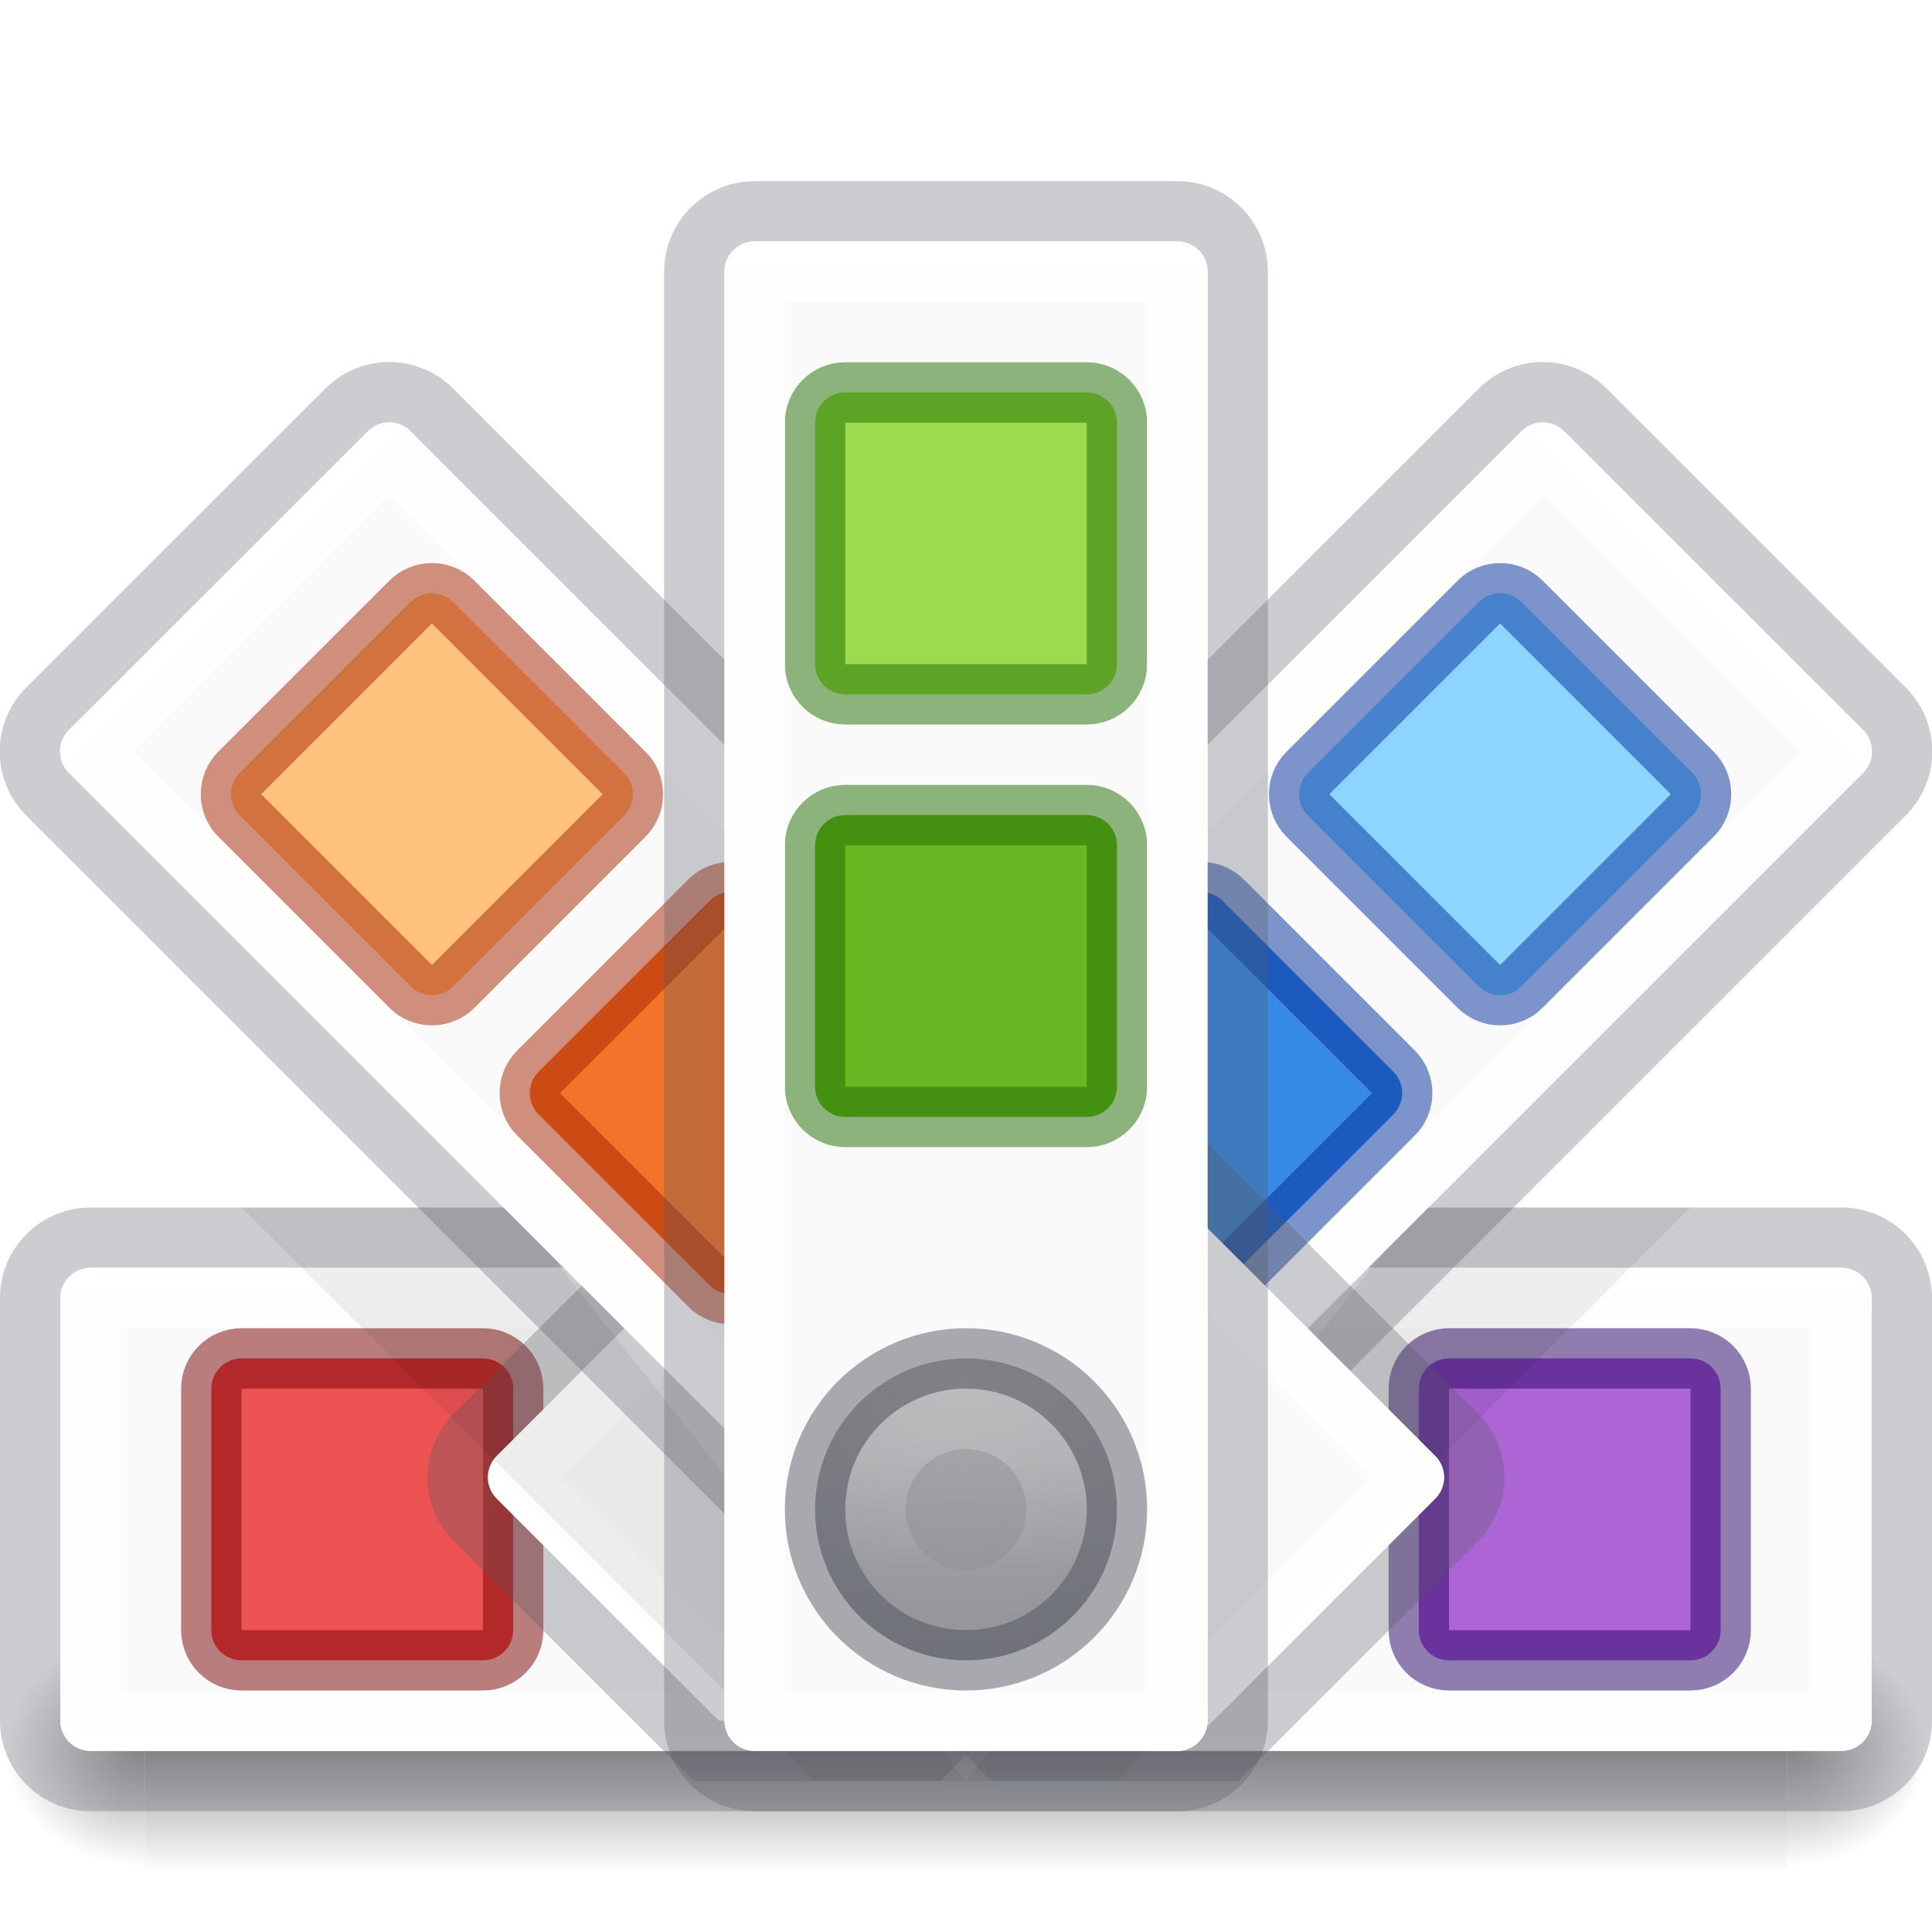
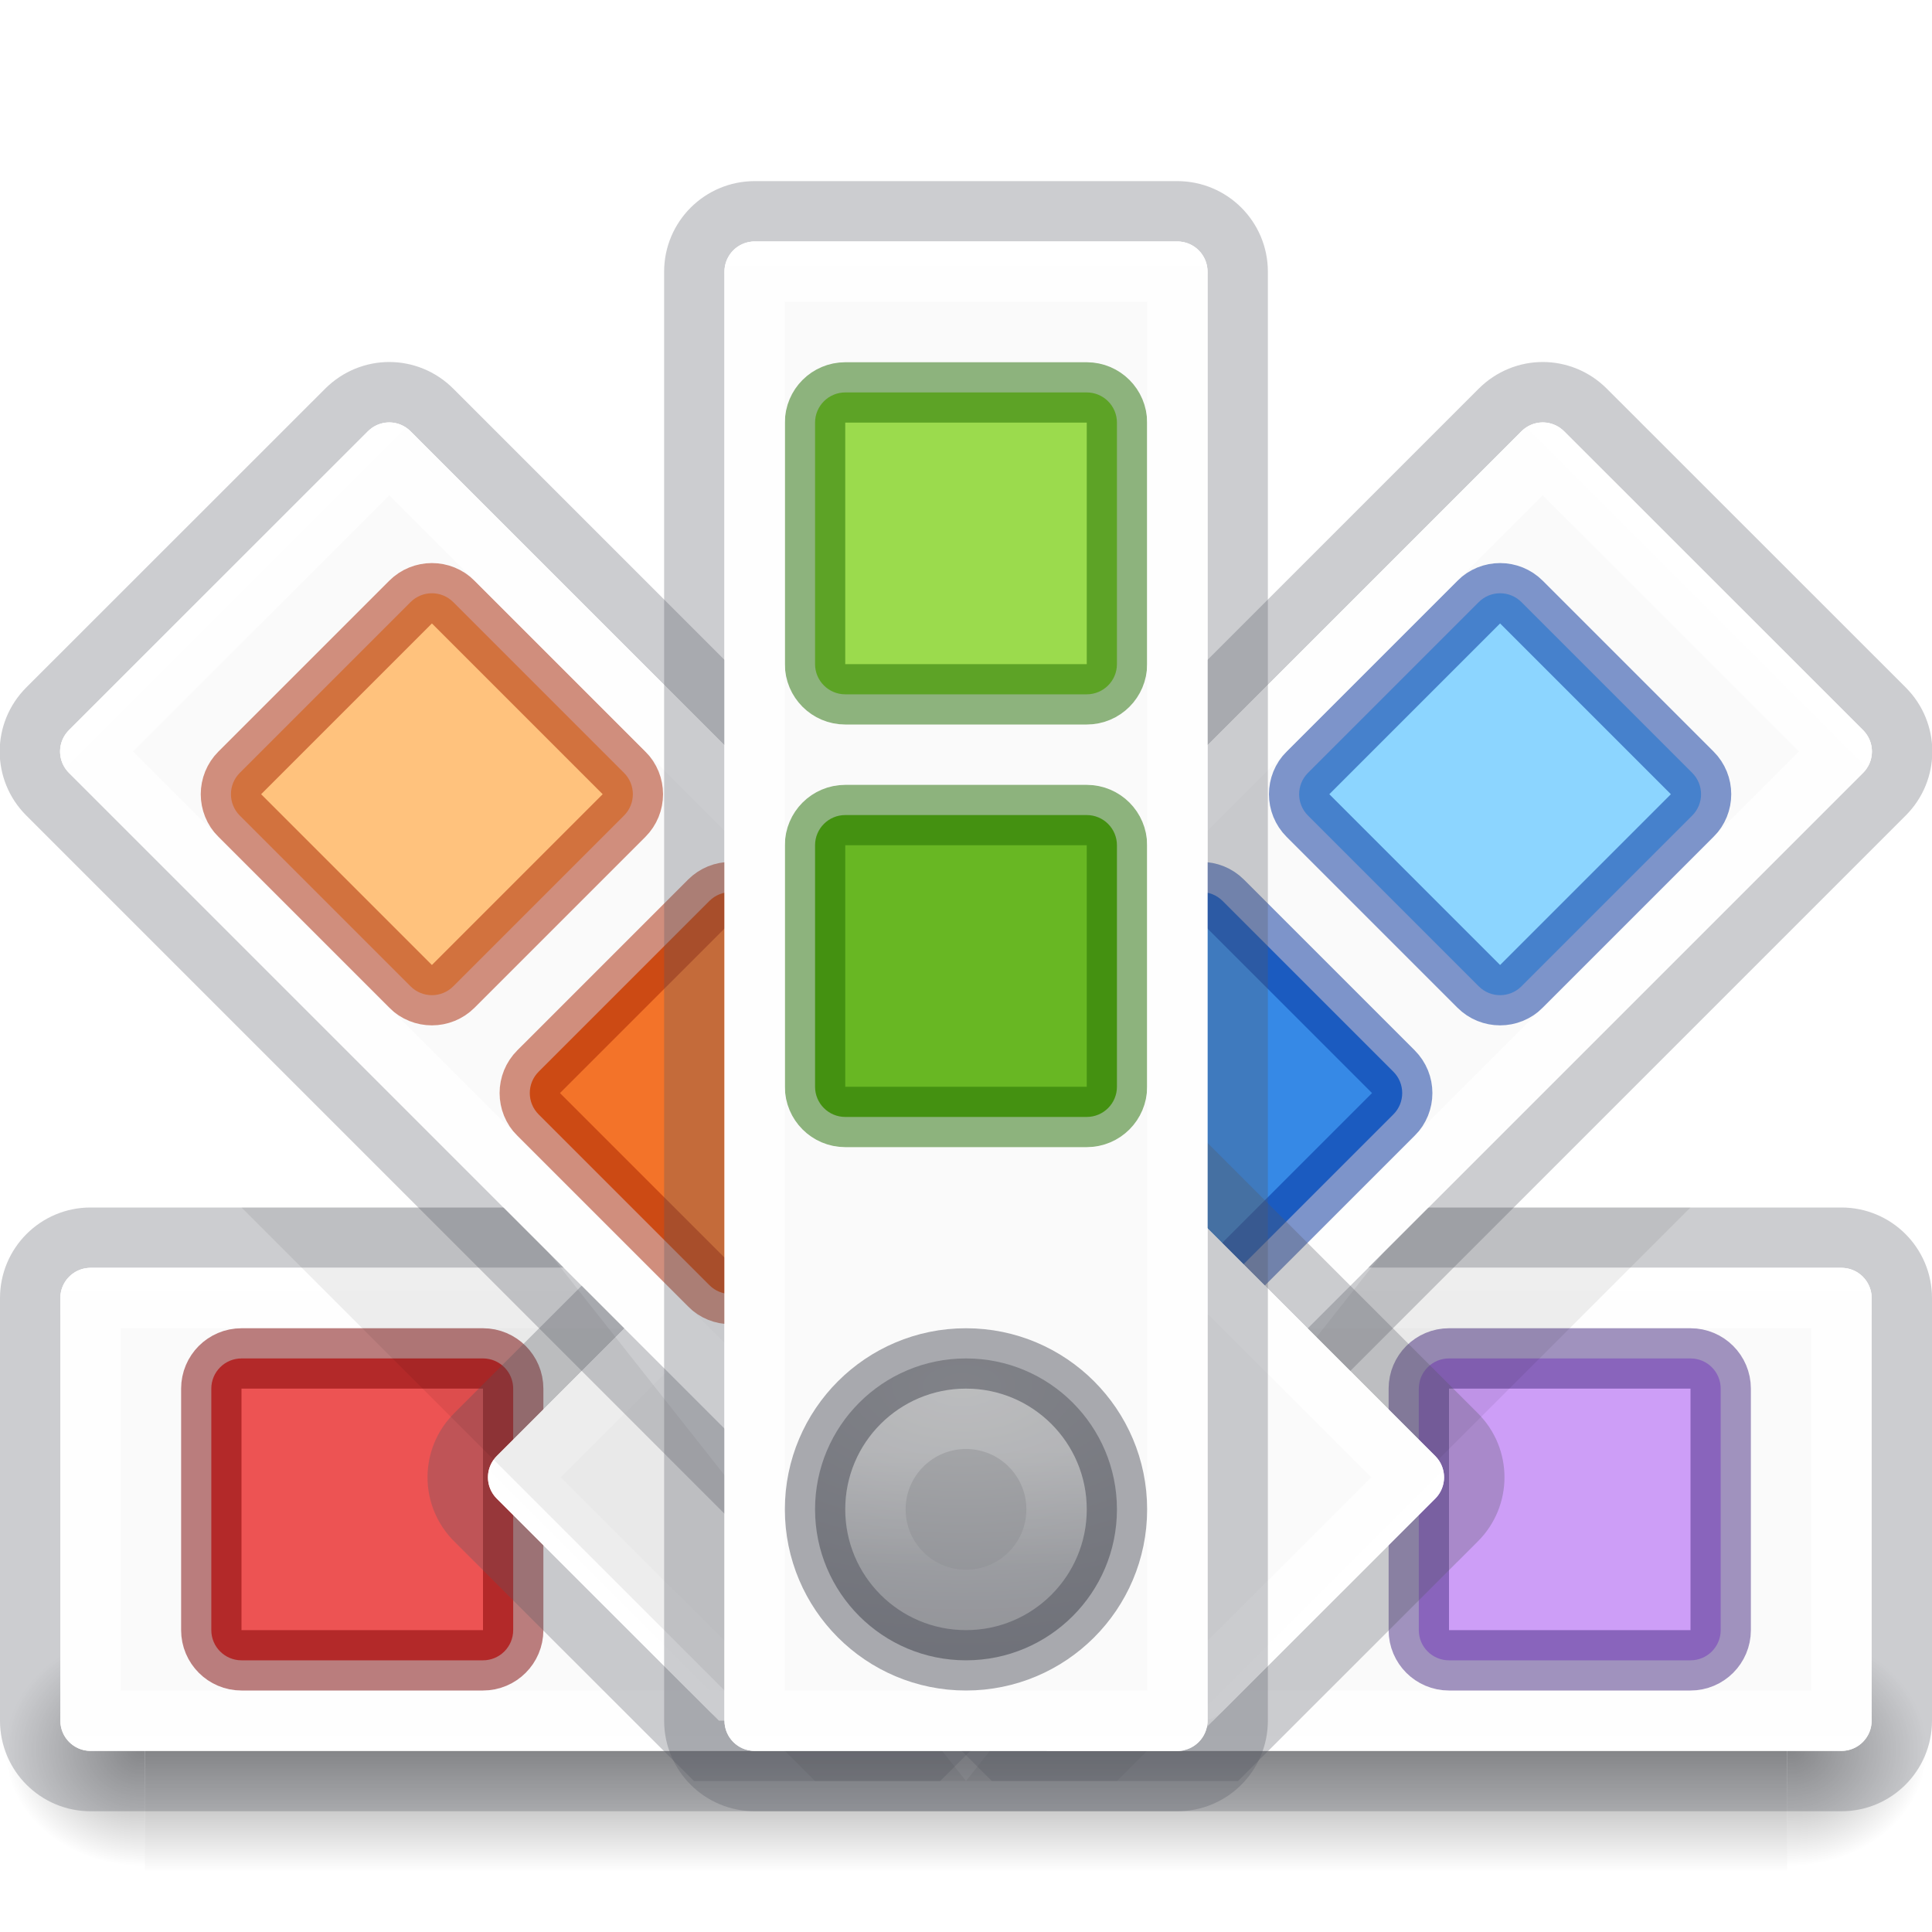
<svg xmlns="http://www.w3.org/2000/svg" xmlns:xlink="http://www.w3.org/1999/xlink" id="svg2526" height="32" width="32" version="1.0">
  <defs id="defs2528">
    <linearGradient id="linearGradient4835">
      <stop style="stop-color:#ffffff;stop-opacity:1;" offset="0" id="stop4831" />
      <stop style="stop-color:#ffffff;stop-opacity:0.3" offset="1" id="stop4833" />
    </linearGradient>
    <linearGradient id="linearGradient4819">
      <stop style="stop-color:#abacae;stop-opacity:1" offset="0" id="stop4815" />
      <stop style="stop-color:#7e8087;stop-opacity:1" offset="1" id="stop4817" />
    </linearGradient>
    <linearGradient id="linearGradient5082">
      <stop id="stop5074" offset="0" style="stop-color:#ffffff;stop-opacity:1;" />
      <stop style="stop-color:#ffffff;stop-opacity:0.75" offset="0.127" id="stop5076" />
      <stop id="stop5078" offset="0.875" style="stop-color:#ffffff;stop-opacity:0.75" />
      <stop id="stop5080" offset="1" style="stop-color:#ffffff;stop-opacity:0.95" />
    </linearGradient>
    <linearGradient id="linearGradient5057">
      <stop style="stop-color:#ffffff;stop-opacity:1;" offset="0" id="stop5048" />
      <stop id="stop5051" offset="0.04" style="stop-color:#ffffff;stop-opacity:0.75" />
      <stop style="stop-color:#ffffff;stop-opacity:0.75" offset="0.96" id="stop5053" />
      <stop style="stop-color:#ffffff;stop-opacity:0.95" offset="1" id="stop5055" />
    </linearGradient>
    <linearGradient id="linearGradient5060">
      <stop offset="0" style="stop-color:#000000;stop-opacity:1" id="stop5062" />
      <stop offset="1" style="stop-color:#000000;stop-opacity:0" id="stop5064" />
    </linearGradient>
    <linearGradient id="linearGradient5048">
      <stop offset="0" style="stop-color:#000000;stop-opacity:0" id="stop5050" />
      <stop offset="0.5" style="stop-color:#000000;stop-opacity:1" id="stop5056" />
      <stop offset="1" style="stop-color:#000000;stop-opacity:0" id="stop5052" />
    </linearGradient>
    <linearGradient gradientTransform="matrix(0.05633073,0,0,0.01647059,-4.359536,20.9611)" gradientUnits="userSpaceOnUse" xlink:href="#linearGradient5048" id="linearGradient3188" y2="609.505" x2="302.857" y1="366.648" x1="302.857" />
    <radialGradient gradientTransform="matrix(-0.01927752,0,0,0.01647059,14.01795,20.96113)" gradientUnits="userSpaceOnUse" xlink:href="#linearGradient5060" id="radialGradient3190" fy="486.648" fx="605.714" r="117.143" cy="486.648" cx="605.714" />
    <radialGradient gradientTransform="matrix(0.01927752,0,0,0.01647059,17.98204,20.96113)" gradientUnits="userSpaceOnUse" xlink:href="#linearGradient5060" id="radialGradient3192" fy="486.648" fx="605.714" r="117.143" cy="486.648" cx="605.714" />
    <linearGradient gradientUnits="userSpaceOnUse" y2="-16" x2="29" y1="-16" x1="4" id="linearGradient5046" xlink:href="#linearGradient5057" />
    <linearGradient gradientTransform="translate(-3,41)" y2="-12" x2="25" y1="-20.022" x1="25" gradientUnits="userSpaceOnUse" id="linearGradient5072" xlink:href="#linearGradient5082" />
    <linearGradient gradientTransform="rotate(45,-27.1161,-3.65138)" y2="-16" x2="29" y1="-16" x1="4" gradientUnits="userSpaceOnUse" id="linearGradient5118" xlink:href="#linearGradient5057" />
    <linearGradient gradientTransform="matrix(-0.7071068,0.7071068,0.7071068,0.7071068,42.52404,18.10451)" y2="-16" x2="29" y1="-16" x1="4" gradientUnits="userSpaceOnUse" id="linearGradient5136" xlink:href="#linearGradient5057" />
    <radialGradient xlink:href="#linearGradient4819" id="radialGradient4821" cx="16.012" cy="22.929" fx="16.012" fy="22.929" r="2.5" gradientUnits="userSpaceOnUse" gradientTransform="matrix(1.3154225e-7,2.457342,-4.528343,2.4240355e-7,119.7653,-16.39403)" />
    <linearGradient xlink:href="#linearGradient4835" id="linearGradient4837" x1="15.989" y1="24.041" x2="15.989" y2="25.911" gradientUnits="userSpaceOnUse" />
  </defs>
  <g id="g5209">
    <g id="g4200" style="opacity:0.4">
      <g id="g4176" style="">
        <rect style="display:inline;overflow:visible;visibility:visible;fill:url(#linearGradient3188);fill-opacity:1;fill-rule:nonzero;stroke:none;stroke-width:1;marker:none" id="rect2879" y="27" x="2.4" height="4" width="27.2" />
        <path style="display:inline;overflow:visible;visibility:visible;fill:url(#radialGradient3190);fill-opacity:1;fill-rule:nonzero;stroke:none;stroke-width:1;marker:none" id="path2881" d="m 2.4,27 0,4 c -0.993,0.007 -2.4,-0.896 -2.4,-2 0,-1.104 1.108,-2 2.4,-2 z" />
        <path style="display:inline;overflow:visible;visibility:visible;fill:url(#radialGradient3192);fill-opacity:1;fill-rule:nonzero;stroke:none;stroke-width:1;marker:none" id="path2883" d="m 29.6,27 0,4 c 0.993,0.007 2.4,-0.896 2.4,-2 0,-1.104 -1.108,-2 -2.4,-2 z" />
      </g>
    </g>
    <g id="g5091">
      <rect ry="1" rx="1" y="20.5" x="0.5" height="9" width="31" id="rect4992" style="color:#000000;clip-rule:nonzero;display:inline;overflow:visible;visibility:visible;opacity:0.3;isolation:auto;mix-blend-mode:normal;color-interpolation:sRGB;color-interpolation-filters:linearRGB;solid-color:#000000;solid-opacity:1;fill:none;fill-opacity:1;fill-rule:nonzero;stroke:#555761;stroke-width:1;stroke-linecap:butt;stroke-linejoin:miter;stroke-miterlimit:4;stroke-dasharray:none;stroke-dashoffset:0;stroke-opacity:1;marker:none;color-rendering:auto;image-rendering:auto;shape-rendering:auto;text-rendering:auto;enable-background:accumulate" />
      <rect style="color:#000000;clip-rule:nonzero;display:inline;overflow:visible;visibility:visible;opacity:1;isolation:auto;mix-blend-mode:normal;color-interpolation:sRGB;color-interpolation-filters:linearRGB;solid-color:#000000;solid-opacity:1;fill:#fafafa;fill-opacity:1;fill-rule:nonzero;stroke:none;stroke-width:1;stroke-linecap:butt;stroke-linejoin:miter;stroke-miterlimit:4;stroke-dasharray:none;stroke-dashoffset:0;stroke-opacity:1;marker:none;color-rendering:auto;image-rendering:auto;shape-rendering:auto;text-rendering:auto;enable-background:accumulate" id="rect5001" width="30" height="8" x="1" y="21" rx="0.5" ry="0.5" />
      <rect style="color:#000000;clip-rule:nonzero;display:inline;overflow:visible;visibility:visible;opacity:1;isolation:auto;mix-blend-mode:normal;color-interpolation:sRGB;color-interpolation-filters:linearRGB;solid-color:#000000;solid-opacity:1;fill:none;fill-opacity:1;fill-rule:nonzero;stroke:url(#linearGradient5072);stroke-width:1;stroke-linecap:butt;stroke-linejoin:round;stroke-miterlimit:4;stroke-dasharray:none;stroke-dashoffset:0;stroke-opacity:1;marker:none;color-rendering:auto;image-rendering:auto;shape-rendering:auto;text-rendering:auto;enable-background:accumulate" id="rect5070" width="29" height="7" x="1.5" y="21.5" rx="0" ry="0" />
-       <rect style="color:#000000;clip-rule:nonzero;display:inline;overflow:visible;visibility:visible;opacity:1;isolation:auto;mix-blend-mode:normal;color-interpolation:sRGB;color-interpolation-filters:linearRGB;solid-color:#000000;solid-opacity:1;fill:#ad65d6;fill-opacity:1;fill-rule:nonzero;stroke:none;stroke-width:1;stroke-linecap:butt;stroke-linejoin:miter;stroke-miterlimit:4;stroke-dasharray:none;stroke-dashoffset:0;stroke-opacity:1;marker:none;color-rendering:auto;image-rendering:auto;shape-rendering:auto;text-rendering:auto;enable-background:accumulate" id="rect5021" width="5" height="5" x="23.5" y="22.5" rx="0.5" ry="0.5" />
-       <rect ry="0.5" rx="0.5" y="22.5" x="23.5" height="5" width="5" id="rect5013" style="color:#000000;clip-rule:nonzero;display:inline;overflow:visible;visibility:visible;opacity:0.5;isolation:auto;mix-blend-mode:normal;color-interpolation:sRGB;color-interpolation-filters:linearRGB;solid-color:#000000;solid-opacity:1;fill:none;fill-opacity:1;fill-rule:nonzero;stroke:#260063;stroke-width:1;stroke-linecap:butt;stroke-linejoin:miter;stroke-miterlimit:4;stroke-dasharray:none;stroke-dashoffset:0;stroke-opacity:1;marker:none;color-rendering:auto;image-rendering:auto;shape-rendering:auto;text-rendering:auto;enable-background:accumulate" />
+       <rect style="color:#000000;clip-rule:nonzero;display:inline;overflow:visible;visibility:visible;opacity:1;isolation:auto;mix-blend-mode:normal;color-interpolation:sRGB;color-interpolation-filters:linearRGB;solid-color:#000000;solid-opacity:1;fill:#cd9ef7;fill-opacity:1;fill-rule:nonzero;stroke:none;stroke-width:1;stroke-linecap:butt;stroke-linejoin:miter;stroke-miterlimit:4;stroke-dasharray:none;stroke-dashoffset:0;stroke-opacity:1;marker:none;color-rendering:auto;image-rendering:auto;shape-rendering:auto;text-rendering:auto;enable-background:accumulate" id="rect5021" width="5" height="5" x="23.5" y="22.5" rx="0.5" ry="0.5" />
+       <rect ry="0.5" rx="0.5" y="22.5" x="23.5" height="5" width="5" id="rect5013" style="color:#000000;clip-rule:nonzero;display:inline;overflow:visible;visibility:visible;opacity:0.5;isolation:auto;mix-blend-mode:normal;color-interpolation:sRGB;color-interpolation-filters:linearRGB;solid-color:#000000;solid-opacity:1;fill:none;fill-opacity:1;fill-rule:nonzero;stroke:#452981;stroke-width:1;stroke-linecap:butt;stroke-linejoin:miter;stroke-miterlimit:4;stroke-dasharray:none;stroke-dashoffset:0;stroke-opacity:1;marker:none;color-rendering:auto;image-rendering:auto;shape-rendering:auto;text-rendering:auto;enable-background:accumulate" />
      <rect ry="0.5" rx="0.5" y="22.5" x="3.5" height="5" width="5" id="rect5023" style="color:#000000;clip-rule:nonzero;display:inline;overflow:visible;visibility:visible;opacity:1;isolation:auto;mix-blend-mode:normal;color-interpolation:sRGB;color-interpolation-filters:linearRGB;solid-color:#000000;solid-opacity:1;fill:#ed5353;fill-opacity:1;fill-rule:nonzero;stroke:none;stroke-width:1;stroke-linecap:butt;stroke-linejoin:miter;stroke-miterlimit:4;stroke-dasharray:none;stroke-dashoffset:0;stroke-opacity:1;marker:none;color-rendering:auto;image-rendering:auto;shape-rendering:auto;text-rendering:auto;enable-background:accumulate" />
      <rect style="color:#000000;clip-rule:nonzero;display:inline;overflow:visible;visibility:visible;opacity:0.5;isolation:auto;mix-blend-mode:normal;color-interpolation:sRGB;color-interpolation-filters:linearRGB;solid-color:#000000;solid-opacity:1;fill:none;fill-opacity:1;fill-rule:nonzero;stroke:#7a0000;stroke-width:1;stroke-linecap:butt;stroke-linejoin:miter;stroke-miterlimit:4;stroke-dasharray:none;stroke-dashoffset:0;stroke-opacity:1;marker:none;color-rendering:auto;image-rendering:auto;shape-rendering:auto;text-rendering:auto;enable-background:accumulate" id="rect5015" width="5" height="5" x="3.5" y="22.5" rx="0.5" ry="0.5" />
    </g>
    <path id="path5164" d="M 23.5,20 H 28 l -9.5,9.5 H 16 Z" style="opacity:0.07;fill:#000000;fill-rule:evenodd;stroke:none;stroke-width:1px;stroke-linecap:butt;stroke-linejoin:miter;stroke-opacity:1" />
    <g transform="matrix(-0.7071068,-0.7071068,-0.7071068,0.7071068,42.52404,18.10451)" id="g5134">
      <path style="color:#000000;clip-rule:nonzero;display:inline;overflow:visible;visibility:visible;opacity:0.3;isolation:auto;mix-blend-mode:normal;color-interpolation:sRGB;color-interpolation-filters:linearRGB;solid-color:#000000;solid-opacity:1;fill:none;fill-opacity:1;fill-rule:nonzero;stroke:#555761;stroke-width:1;stroke-linecap:butt;stroke-linejoin:miter;stroke-miterlimit:4;stroke-dasharray:none;stroke-dashoffset:0;stroke-opacity:1;marker:none;color-rendering:auto;image-rendering:auto;shape-rendering:auto;text-rendering:auto;enable-background:accumulate" d="M 25.553 6.496 C 25.297 6.496 25.042 6.595 24.846 6.791 L 7.875 23.762 C 7.483 24.153 7.483 24.784 7.875 25.176 L 11.701 29 L 15.365 29 L 31.211 13.154 C 31.603 12.763 31.603 12.132 31.211 11.74 L 26.26 6.791 C 26.064 6.595 25.808 6.496 25.553 6.496 z " transform="matrix(-0.7071068,-0.7071068,-0.7071068,0.7071068,42.87086,17.26721)" id="rect5120" />
      <path id="rect5122" transform="matrix(-0.7071068,-0.7071068,-0.7071068,0.7071068,42.87086,17.26721)" d="M 25.553 6.998 C 25.425 6.998 25.297 7.047 25.199 7.145 L 8.229 24.115 C 8.033 24.311 8.033 24.626 8.229 24.822 L 11.408 28 L 15.658 28 L 30.857 12.801 C 31.053 12.605 31.053 12.29 30.857 12.094 L 25.906 7.145 C 25.808 7.047 25.681 6.998 25.553 6.998 z " style="color:#000000;clip-rule:nonzero;display:inline;overflow:visible;visibility:visible;opacity:1;isolation:auto;mix-blend-mode:normal;color-interpolation:sRGB;color-interpolation-filters:linearRGB;solid-color:#000000;solid-opacity:1;fill:#fafafa;fill-opacity:1;fill-rule:nonzero;stroke:none;stroke-width:1;stroke-linecap:butt;stroke-linejoin:miter;stroke-miterlimit:4;stroke-dasharray:none;stroke-dashoffset:0;stroke-opacity:1;marker:none;color-rendering:auto;image-rendering:auto;shape-rendering:auto;text-rendering:auto;enable-background:accumulate" />
      <rect style="color:#000000;clip-rule:nonzero;display:inline;overflow:visible;visibility:visible;opacity:1;isolation:auto;mix-blend-mode:normal;color-interpolation:sRGB;color-interpolation-filters:linearRGB;solid-color:#000000;solid-opacity:1;fill:#8cd5ff;fill-opacity:1;fill-rule:nonzero;stroke:none;stroke-width:1;stroke-linecap:butt;stroke-linejoin:miter;stroke-miterlimit:4;stroke-dasharray:none;stroke-dashoffset:0;stroke-opacity:1;marker:none;color-rendering:auto;image-rendering:auto;shape-rendering:auto;text-rendering:auto;enable-background:accumulate" id="rect5124" width="5" height="5" x="13.5" y="6.5" rx="0.5" ry="0.5" />
      <rect ry="0.5" rx="0.5" y="6.5" x="13.5" height="5" width="5" id="rect5126" style="color:#000000;clip-rule:nonzero;display:inline;overflow:visible;visibility:visible;opacity:0.5;isolation:auto;mix-blend-mode:normal;color-interpolation:sRGB;color-interpolation-filters:linearRGB;solid-color:#000000;solid-opacity:1;fill:none;fill-opacity:1;fill-rule:nonzero;stroke:#002e99;stroke-width:1;stroke-linecap:butt;stroke-linejoin:miter;stroke-miterlimit:4;stroke-dasharray:none;stroke-dashoffset:0;stroke-opacity:1;marker:none;color-rendering:auto;image-rendering:auto;shape-rendering:auto;text-rendering:auto;enable-background:accumulate" />
      <rect ry="0.5" rx="0.5" y="13.5" x="13.5" height="5" width="5" id="rect5128" style="color:#000000;clip-rule:nonzero;display:inline;overflow:visible;visibility:visible;opacity:1;isolation:auto;mix-blend-mode:normal;color-interpolation:sRGB;color-interpolation-filters:linearRGB;solid-color:#000000;solid-opacity:1;fill:#3689e6;fill-opacity:1;fill-rule:nonzero;stroke:none;stroke-width:1;stroke-linecap:butt;stroke-linejoin:miter;stroke-miterlimit:4;stroke-dasharray:none;stroke-dashoffset:0;stroke-opacity:1;marker:none;color-rendering:auto;image-rendering:auto;shape-rendering:auto;text-rendering:auto;enable-background:accumulate" />
      <rect style="color:#000000;clip-rule:nonzero;display:inline;overflow:visible;visibility:visible;opacity:0.5;isolation:auto;mix-blend-mode:normal;color-interpolation:sRGB;color-interpolation-filters:linearRGB;solid-color:#000000;solid-opacity:1;fill:none;fill-opacity:1;fill-rule:nonzero;stroke:#002e99;stroke-width:1;stroke-linecap:butt;stroke-linejoin:miter;stroke-miterlimit:4;stroke-dasharray:none;stroke-dashoffset:0;stroke-opacity:1;marker:none;color-rendering:auto;image-rendering:auto;shape-rendering:auto;text-rendering:auto;enable-background:accumulate" id="rect5130" width="5" height="5" x="13.5" y="13.5" rx="0.5" ry="0.5" />
      <path id="rect5132" transform="matrix(-0.7071068,-0.7071068,-0.7071068,0.7071068,42.87086,17.26721)" d="M 25.553 7.498 L 8.582 24.469 L 12.115 28 L 14.951 28 L 30.504 12.447 L 25.553 7.498 z " style="color:#000000;clip-rule:nonzero;display:inline;overflow:visible;visibility:visible;opacity:1;isolation:auto;mix-blend-mode:normal;color-interpolation:sRGB;color-interpolation-filters:linearRGB;solid-color:#000000;solid-opacity:1;fill:none;fill-opacity:1;fill-rule:nonzero;stroke:url(#linearGradient5136);stroke-width:1;stroke-linecap:butt;stroke-linejoin:round;stroke-miterlimit:4;stroke-dasharray:none;stroke-dashoffset:0;stroke-opacity:1;marker:none;color-rendering:auto;image-rendering:auto;shape-rendering:auto;text-rendering:auto;enable-background:accumulate" />
    </g>
    <path style="fill:#000000;fill-rule:evenodd;stroke:none;stroke-width:1px;stroke-linecap:butt;stroke-linejoin:miter;stroke-opacity:1;opacity:0.07" d="M 8.5,20 H 4 l 9.5,9.5 H 16 Z" id="path5162" />
    <g id="g5116" transform="rotate(-45,16.59206,21.75589)">
      <path style="color:#000000;clip-rule:nonzero;display:inline;overflow:visible;visibility:visible;opacity:0.3;isolation:auto;mix-blend-mode:normal;color-interpolation:sRGB;color-interpolation-filters:linearRGB;solid-color:#000000;solid-opacity:1;fill:none;fill-opacity:1;fill-rule:nonzero;stroke:#555761;stroke-width:1;stroke-linecap:butt;stroke-linejoin:miter;stroke-miterlimit:4;stroke-dasharray:none;stroke-dashoffset:0;stroke-opacity:1;marker:none;color-rendering:auto;image-rendering:auto;shape-rendering:auto;text-rendering:auto;enable-background:accumulate" d="M 6.447 6.496 C 6.192 6.496 5.936 6.595 5.74 6.791 L 0.789 11.74 C 0.397 12.132 0.397 12.763 0.789 13.154 L 16.635 29 L 20.299 29 L 24.125 25.176 C 24.517 24.784 24.517 24.153 24.125 23.762 L 7.154 6.791 C 6.958 6.595 6.703 6.496 6.447 6.496 z " transform="rotate(45,16.59206,21.75589)" id="rect5102" />
      <path style="color:#000000;clip-rule:nonzero;display:inline;overflow:visible;visibility:visible;opacity:1;isolation:auto;mix-blend-mode:normal;color-interpolation:sRGB;color-interpolation-filters:linearRGB;solid-color:#000000;solid-opacity:1;fill:#fafafa;fill-opacity:1;fill-rule:nonzero;stroke:none;stroke-width:1;stroke-linecap:butt;stroke-linejoin:miter;stroke-miterlimit:4;stroke-dasharray:none;stroke-dashoffset:0;stroke-opacity:1;marker:none;color-rendering:auto;image-rendering:auto;shape-rendering:auto;text-rendering:auto;enable-background:accumulate" d="M 6.447 6.998 C 6.319 6.998 6.192 7.047 6.094 7.145 L 1.143 12.094 C 0.947 12.29 0.947 12.605 1.143 12.801 L 17.342 29 L 19.592 29 L 23.771 24.822 C 23.967 24.626 23.967 24.311 23.771 24.115 L 6.801 7.145 C 6.703 7.047 6.575 6.998 6.447 6.998 z " transform="rotate(45,16.59206,21.75589)" id="rect5104" />
      <rect ry="0.5" rx="0.5" y="6.5" x="13.5" height="5" width="5" id="rect5106" style="color:#000000;clip-rule:nonzero;display:inline;overflow:visible;visibility:visible;opacity:1;isolation:auto;mix-blend-mode:normal;color-interpolation:sRGB;color-interpolation-filters:linearRGB;solid-color:#000000;solid-opacity:1;fill:#ffc27d;fill-opacity:1;fill-rule:nonzero;stroke:none;stroke-width:1;stroke-linecap:butt;stroke-linejoin:miter;stroke-miterlimit:4;stroke-dasharray:none;stroke-dashoffset:0;stroke-opacity:1;marker:none;color-rendering:auto;image-rendering:auto;shape-rendering:auto;text-rendering:auto;enable-background:accumulate" />
      <rect style="color:#000000;clip-rule:nonzero;display:inline;overflow:visible;visibility:visible;opacity:0.5;isolation:auto;mix-blend-mode:normal;color-interpolation:sRGB;color-interpolation-filters:linearRGB;solid-color:#000000;solid-opacity:1;fill:none;fill-opacity:1;fill-rule:nonzero;stroke:#a62100;stroke-width:1;stroke-linecap:butt;stroke-linejoin:miter;stroke-miterlimit:4;stroke-dasharray:none;stroke-dashoffset:0;stroke-opacity:1;marker:none;color-rendering:auto;image-rendering:auto;shape-rendering:auto;text-rendering:auto;enable-background:accumulate" id="rect5108" width="5" height="5" x="13.5" y="6.5" rx="0.5" ry="0.5" />
      <rect style="color:#000000;clip-rule:nonzero;display:inline;overflow:visible;visibility:visible;opacity:1;isolation:auto;mix-blend-mode:normal;color-interpolation:sRGB;color-interpolation-filters:linearRGB;solid-color:#000000;solid-opacity:1;fill:#f37329;fill-opacity:1;fill-rule:nonzero;stroke:none;stroke-width:1;stroke-linecap:butt;stroke-linejoin:miter;stroke-miterlimit:4;stroke-dasharray:none;stroke-dashoffset:0;stroke-opacity:1;marker:none;color-rendering:auto;image-rendering:auto;shape-rendering:auto;text-rendering:auto;enable-background:accumulate" id="rect5110" width="5" height="5" x="13.5" y="13.5" rx="0.5" ry="0.5" />
      <rect ry="0.5" rx="0.5" y="13.5" x="13.5" height="5" width="5" id="rect5112" style="color:#000000;clip-rule:nonzero;display:inline;overflow:visible;visibility:visible;opacity:0.5;isolation:auto;mix-blend-mode:normal;color-interpolation:sRGB;color-interpolation-filters:linearRGB;solid-color:#000000;solid-opacity:1;fill:none;fill-opacity:1;fill-rule:nonzero;stroke:#a62100;stroke-width:1;stroke-linecap:butt;stroke-linejoin:miter;stroke-miterlimit:4;stroke-dasharray:none;stroke-dashoffset:0;stroke-opacity:1;marker:none;color-rendering:auto;image-rendering:auto;shape-rendering:auto;text-rendering:auto;enable-background:accumulate" />
      <path id="rect5114" transform="rotate(45,16.59206,21.75589)" d="M 6.447 7.498 L 1.496 12.447 L 17.049 28 L 19.885 28 L 23.418 24.469 L 6.447 7.498 z " style="color:#000000;clip-rule:nonzero;display:inline;overflow:visible;visibility:visible;opacity:1;isolation:auto;mix-blend-mode:normal;color-interpolation:sRGB;color-interpolation-filters:linearRGB;solid-color:#000000;solid-opacity:1;fill:none;fill-opacity:1;fill-rule:nonzero;stroke:url(#linearGradient5118);stroke-width:1;stroke-linecap:butt;stroke-linejoin:round;stroke-miterlimit:4;stroke-dasharray:none;stroke-dashoffset:0;stroke-opacity:1;marker:none;color-rendering:auto;image-rendering:auto;shape-rendering:auto;text-rendering:auto;enable-background:accumulate" />
    </g>
    <g id="g5100">
      <rect transform="rotate(90)" style="color:#000000;clip-rule:nonzero;display:inline;overflow:visible;visibility:visible;opacity:0.3;isolation:auto;mix-blend-mode:normal;color-interpolation:sRGB;color-interpolation-filters:linearRGB;solid-color:#000000;solid-opacity:1;fill:none;fill-opacity:1;fill-rule:nonzero;stroke:#555761;stroke-width:1;stroke-linecap:butt;stroke-linejoin:miter;stroke-miterlimit:4;stroke-dasharray:none;stroke-dashoffset:0;stroke-opacity:1;marker:none;color-rendering:auto;image-rendering:auto;shape-rendering:auto;text-rendering:auto;enable-background:accumulate" id="rect4997" width="26" height="9" x="3.5" y="-20.5" rx="1" ry="1" />
      <rect ry="0.5" rx="0.5" y="-20" x="4" height="8" width="25" id="rect4999" style="color:#000000;clip-rule:nonzero;display:inline;overflow:visible;visibility:visible;opacity:1;isolation:auto;mix-blend-mode:normal;color-interpolation:sRGB;color-interpolation-filters:linearRGB;solid-color:#000000;solid-opacity:1;fill:#fafafa;fill-opacity:1;fill-rule:nonzero;stroke:none;stroke-width:1;stroke-linecap:butt;stroke-linejoin:miter;stroke-miterlimit:4;stroke-dasharray:none;stroke-dashoffset:0;stroke-opacity:1;marker:none;color-rendering:auto;image-rendering:auto;shape-rendering:auto;text-rendering:auto;enable-background:accumulate" transform="rotate(90)" />
      <rect style="color:#000000;clip-rule:nonzero;display:inline;overflow:visible;visibility:visible;opacity:1;isolation:auto;mix-blend-mode:normal;color-interpolation:sRGB;color-interpolation-filters:linearRGB;solid-color:#000000;solid-opacity:1;fill:#9bdb4d;fill-opacity:1;fill-rule:nonzero;stroke:none;stroke-width:1;stroke-linecap:butt;stroke-linejoin:miter;stroke-miterlimit:4;stroke-dasharray:none;stroke-dashoffset:0;stroke-opacity:1;marker:none;color-rendering:auto;image-rendering:auto;shape-rendering:auto;text-rendering:auto;enable-background:accumulate" id="rect5017" width="5" height="5" x="13.5" y="6.5" rx="0.5" ry="0.5" />
      <rect ry="0.5" rx="0.5" y="6.5" x="13.5" height="5" width="5" id="rect5009" style="color:#000000;clip-rule:nonzero;display:inline;overflow:visible;visibility:visible;opacity:0.5;isolation:auto;mix-blend-mode:normal;color-interpolation:sRGB;color-interpolation-filters:linearRGB;solid-color:#000000;solid-opacity:1;fill:none;fill-opacity:1;fill-rule:nonzero;stroke:#206b00;stroke-width:1;stroke-linecap:butt;stroke-linejoin:miter;stroke-miterlimit:4;stroke-dasharray:none;stroke-dashoffset:0;stroke-opacity:1;marker:none;color-rendering:auto;image-rendering:auto;shape-rendering:auto;text-rendering:auto;enable-background:accumulate" />
      <rect ry="0.5" rx="0.5" y="13.5" x="13.5" height="5" width="5" id="rect5019" style="color:#000000;clip-rule:nonzero;display:inline;overflow:visible;visibility:visible;opacity:1;isolation:auto;mix-blend-mode:normal;color-interpolation:sRGB;color-interpolation-filters:linearRGB;solid-color:#000000;solid-opacity:1;fill:#68b723;fill-opacity:1;fill-rule:nonzero;stroke:none;stroke-width:1;stroke-linecap:butt;stroke-linejoin:miter;stroke-miterlimit:4;stroke-dasharray:none;stroke-dashoffset:0;stroke-opacity:1;marker:none;color-rendering:auto;image-rendering:auto;shape-rendering:auto;text-rendering:auto;enable-background:accumulate" />
      <rect style="color:#000000;clip-rule:nonzero;display:inline;overflow:visible;visibility:visible;opacity:0.5;isolation:auto;mix-blend-mode:normal;color-interpolation:sRGB;color-interpolation-filters:linearRGB;solid-color:#000000;solid-opacity:1;fill:none;fill-opacity:1;fill-rule:nonzero;stroke:#206b00;stroke-width:1;stroke-linecap:butt;stroke-linejoin:miter;stroke-miterlimit:4;stroke-dasharray:none;stroke-dashoffset:0;stroke-opacity:1;marker:none;color-rendering:auto;image-rendering:auto;shape-rendering:auto;text-rendering:auto;enable-background:accumulate" id="rect5011" width="5" height="5" x="13.5" y="13.5" rx="0.5" ry="0.5" />
      <rect ry="0" rx="0" y="-19.5" x="4.5" height="7" width="24" id="rect5036" style="color:#000000;clip-rule:nonzero;display:inline;overflow:visible;visibility:visible;opacity:1;isolation:auto;mix-blend-mode:normal;color-interpolation:sRGB;color-interpolation-filters:linearRGB;solid-color:#000000;solid-opacity:1;fill:none;fill-opacity:1;fill-rule:nonzero;stroke:url(#linearGradient5046);stroke-width:1;stroke-linecap:butt;stroke-linejoin:round;stroke-miterlimit:4;stroke-dasharray:none;stroke-dashoffset:0;stroke-opacity:1;marker:none;color-rendering:auto;image-rendering:auto;shape-rendering:auto;text-rendering:auto;enable-background:accumulate" transform="rotate(90)" />
    </g>
    <g id="g5034">
      <circle style="color:#000000;clip-rule:nonzero;display:inline;overflow:visible;visibility:visible;opacity:1;isolation:auto;mix-blend-mode:normal;color-interpolation:sRGB;color-interpolation-filters:linearRGB;solid-color:#000000;solid-opacity:1;fill:url(#radialGradient4821);fill-opacity:1;fill-rule:nonzero;stroke:none;stroke-width:1;stroke-linecap:butt;stroke-linejoin:miter;stroke-miterlimit:4;stroke-dasharray:none;stroke-dashoffset:0;stroke-opacity:1;marker:none;color-rendering:auto;image-rendering:auto;shape-rendering:auto;text-rendering:auto;enable-background:accumulate" id="circle5027" cx="16" cy="25" r="2.5" />
      <circle r="2.5" cy="25" cx="16" id="path5025" style="color:#000000;clip-rule:nonzero;display:inline;overflow:visible;visibility:visible;opacity:0.5;isolation:auto;mix-blend-mode:normal;color-interpolation:sRGB;color-interpolation-filters:linearRGB;solid-color:#000000;solid-opacity:1;fill:none;fill-opacity:1;fill-rule:nonzero;stroke:#555761;stroke-width:1;stroke-linecap:butt;stroke-linejoin:miter;stroke-miterlimit:4;stroke-dasharray:none;stroke-dashoffset:0;stroke-opacity:1;marker:none;color-rendering:auto;image-rendering:auto;shape-rendering:auto;text-rendering:auto;enable-background:accumulate" />
      <circle style="color:#000000;clip-rule:nonzero;display:inline;overflow:visible;visibility:visible;opacity:0.2;isolation:auto;mix-blend-mode:normal;color-interpolation:sRGB;color-interpolation-filters:linearRGB;solid-color:#000000;solid-opacity:1;fill:none;fill-opacity:1;fill-rule:nonzero;stroke:url(#linearGradient4837);stroke-width:1;stroke-linecap:butt;stroke-linejoin:miter;stroke-miterlimit:4;stroke-dasharray:none;stroke-dashoffset:0;stroke-opacity:1;marker:none;color-rendering:auto;image-rendering:auto;shape-rendering:auto;text-rendering:auto;enable-background:accumulate" id="circle5029" cx="16" cy="25" r="1.5" />
    </g>
  </g>
</svg>
